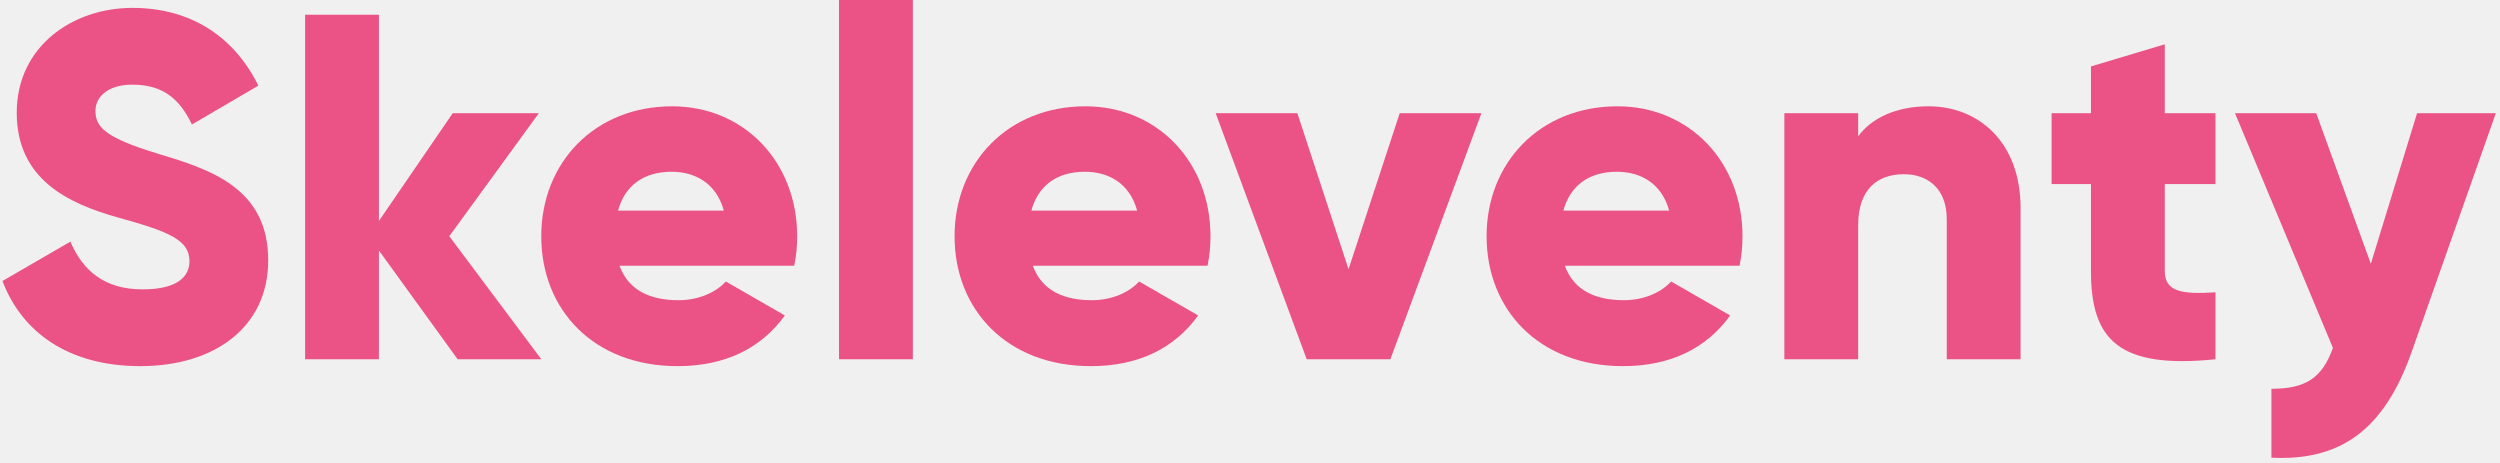
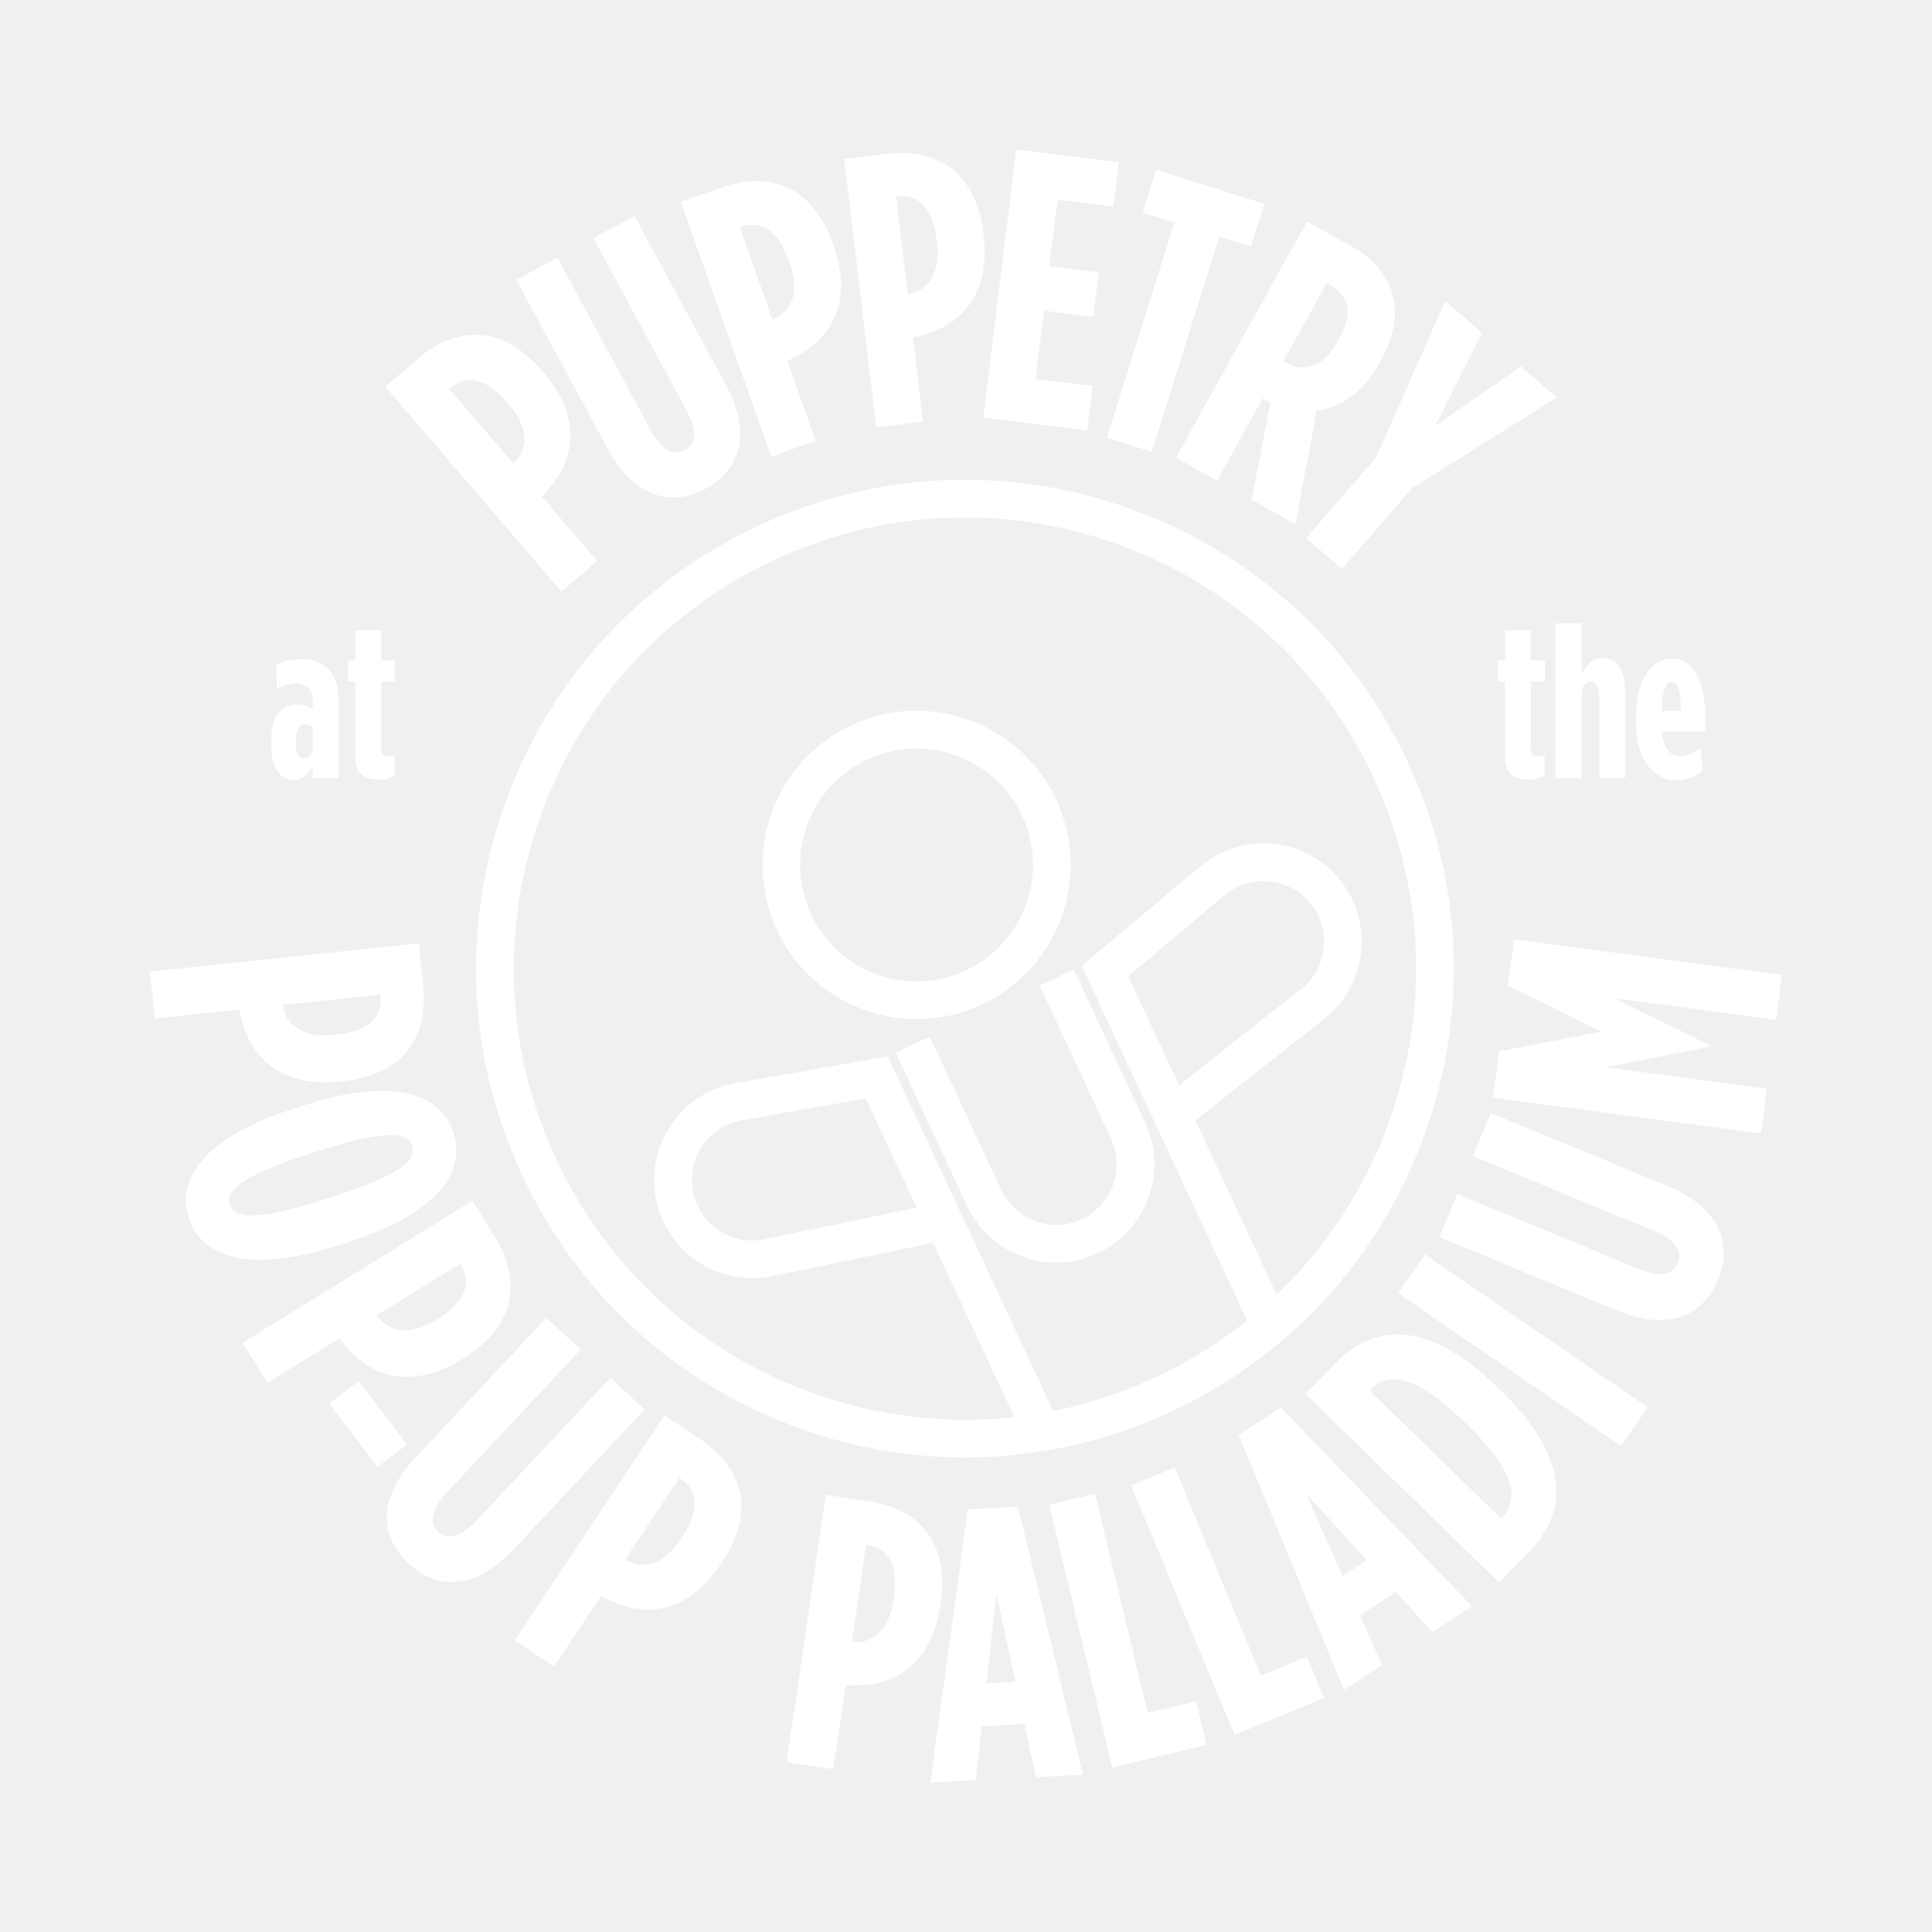
- <svg xmlns="http://www.w3.org/2000/svg" width="508" height="94" viewBox="0 0 508 94" fill="none">
-   <path d="M28.5 74.4C43.7 74.4 54.5 66.4 54.5 52.9C54.5 38.1 42.6 34.4 32 31.2C21.1 27.9 19.4 25.7 19.4 22.5C19.4 19.7 21.9 17.2 26.9 17.2C33.3 17.2 36.6 20.3 39 25.3L52.5 17.4C47.4 7.1 38.4 1.6 26.9 1.6C14.8 1.6 3.4 9.4 3.4 22.9C3.4 36.3 13.6 41.3 24 44.2C34.5 47.1 38.5 48.8 38.5 53.1C38.5 55.8 36.6 58.8 29 58.8C21.1 58.8 16.8 54.9 14.3 49.1L0.5 57.1C4.4 67.4 13.8 74.4 28.5 74.4Z" fill="#EB5286" />
-   <path d="M109.996 73L91.296 48L109.496 23H91.996L76.996 44.9V3H61.996V73H76.996V50.9L92.996 73H109.996Z" fill="#EB5286" />
-   <path d="M125.884 54H161.384C161.784 52.1 161.984 50.1 161.984 48C161.984 32.9 151.184 21.6 136.584 21.6C120.784 21.6 109.984 33.1 109.984 48C109.984 62.9 120.584 74.4 137.684 74.4C147.184 74.4 154.584 70.9 159.484 64.1L147.484 57.2C145.484 59.4 141.984 61 137.884 61C132.384 61 127.784 59.2 125.884 54ZM125.584 42.8C126.984 37.7 130.784 34.9 136.484 34.9C140.984 34.9 145.484 37 147.084 42.8H125.584Z" fill="#EB5286" />
-   <path d="M170.492 73H185.492V0H170.492V73Z" fill="#EB5286" />
-   <path d="M209.869 54H245.369C245.769 52.1 245.969 50.1 245.969 48C245.969 32.9 235.169 21.6 220.569 21.6C204.769 21.6 193.969 33.1 193.969 48C193.969 62.9 204.569 74.4 221.669 74.4C231.169 74.4 238.569 70.9 243.469 64.1L231.469 57.2C229.469 59.4 225.969 61 221.869 61C216.369 61 211.769 59.2 209.869 54ZM209.569 42.8C210.969 37.7 214.769 34.9 220.469 34.9C224.969 34.9 229.469 37 231.069 42.8H209.569Z" fill="#EB5286" />
-   <path d="M284.423 23L274.023 54.7L263.623 23H247.023L265.523 73H282.523L301.023 23H284.423Z" fill="#EB5286" />
-   <path d="M317.974 54H353.474C353.874 52.1 354.074 50.1 354.074 48C354.074 32.9 343.274 21.6 328.674 21.6C312.874 21.6 302.074 33.1 302.074 48C302.074 62.9 312.674 74.4 329.774 74.4C339.274 74.4 346.674 70.9 351.574 64.1L339.574 57.2C337.574 59.4 334.074 61 329.974 61C324.474 61 319.874 59.2 317.974 54ZM317.674 42.8C319.074 37.7 322.874 34.9 328.574 34.9C333.074 34.9 337.574 37 339.174 42.8H317.674Z" fill="#EB5286" />
-   <path d="M391.882 21.6C385.282 21.6 380.282 24 377.582 27.7V23H362.582V73H377.582V45.7C377.582 38.6 381.382 35.4 386.882 35.4C391.682 35.4 395.582 38.3 395.582 44.5V73H410.582V42.3C410.582 28.8 401.982 21.6 391.882 21.6Z" fill="#EB5286" />
-   <path d="M450.183 37.4V23H439.883V9L424.883 13.5V23H416.883V37.4H424.883V55.1C424.883 69.1 430.583 75 450.183 73V59.4C443.583 59.8 439.883 59.4 439.883 55.1V37.4H450.183Z" fill="#EB5286" />
-   <path d="M491.152 23L481.752 53.6L470.652 23H454.152L474.052 70.7C471.852 76.8 468.552 79 461.552 79V93C475.552 93.7 484.452 87.4 490.052 71.5L507.152 23H491.152Z" fill="#EB5286" />
+ <svg xmlns="http://www.w3.org/2000/svg" version="1.1" id="Layer_1" x="0px" y="0px" viewBox="0 0 425.2 425.2" style="enable-background:new 0 0 425.2 425.2;" xml:space="preserve">
+   <style type="text/css">
+ 	.st0{fill:#FFFFFF;}
+ </style>
+   <g>
+     <g>
+       <g>
+         <path class="st0" d="M92.15,207.61l0.97,9.21c1.19,11.24-4.07,19.73-17.93,21.19l-0.17,0.02c-13.35,1.4-20.47-5.36-22.33-15.76     l-0.01-0.08l-18.59,1.96l-1.09-10.31L92.15,207.61z M62.24,221.26c0.71,4.28,4.18,7.25,11.36,6.49l0.17-0.02     c7.52-0.79,10.43-4,9.96-8.48l-0.03-0.34l-21.46,2.26L62.24,221.26z" />
+         <path class="st0" d="M64.39,244.09l2.91-0.94c18.69-6,29.62-2.81,32.5,6.17c2.88,8.98-4.15,17.93-22.84,23.93l-2.91,0.94     c-18.69,6-29.62,2.81-32.5-6.17C38.67,259.03,45.7,250.09,64.39,244.09z M70.83,264.15l2.91-0.94c14.56-4.67,17.96-7.99,17-10.99     c-0.96-2.99-5.65-3.72-20.22,0.96l-2.91,0.94c-14.56,4.68-17.96,7.99-17,10.99C51.57,268.1,56.27,268.83,70.83,264.15z" />
+         <path class="st0" d="M103.99,264.27l4.87,7.88c5.93,9.62,4.88,19.55-6.98,26.87l-0.14,0.09c-11.42,7.05-20.77,4.04-26.96-4.53     l-0.04-0.07l-15.91,9.82l-5.44-8.82L103.99,264.27z M82.95,289.54c2.49,3.55,6.91,4.72,13.05,0.93l0.15-0.09     c6.43-3.97,7.66-8.12,5.3-11.96l-0.18-0.29L82.9,289.47L82.95,289.54z" />
+         <path class="st0" d="M78.92,303.96l10.65,13.93l-6.48,4.95l-10.65-13.93L78.92,303.96z" />
+         <path class="st0" d="M91.47,320.78l28.79-30.76l7.5,7.02l-29.49,31.51c-3.66,3.91-3.75,6.74-1.82,8.53     c1.92,1.8,4.74,1.53,8.4-2.38l29.49-31.51l7.5,7.02l-28.79,30.76c-8.53,9.12-16.95,8.92-23.16,3.11S82.93,329.9,91.47,320.78z" />
+         <path class="st0" d="M146.23,311.51l7.71,5.13c9.41,6.26,12.6,15.73,4.88,27.33l-0.09,0.14c-7.43,11.18-17.19,12.34-26.38,7.15     l-0.07-0.05l-10.35,15.56l-8.63-5.74L146.23,311.51z M137.66,343.26c3.75,2.19,8.25,1.4,12.25-4.61l0.09-0.14     c4.19-6.3,3.57-10.58-0.18-13.08l-0.28-0.19l-11.95,17.97L137.66,343.26z" />
+         <path class="st0" d="M181.74,329l9.16,1.34c11.18,1.63,18.12,8.83,16.1,22.62l-0.03,0.17c-1.94,13.28-10.27,18.51-20.8,17.74     l-0.08-0.01l-2.71,18.5l-10.26-1.5L181.74,329z M187.57,361.37c4.33,0.37,8.06-2.26,9.11-9.4l0.02-0.17     c1.09-7.48-1.3-11.1-5.75-11.75l-0.34-0.05l-3.12,21.36L187.57,361.37z" />
+         <path class="st0" d="M213.01,332.16l11.03-0.56l14.31,58.99l-10.35,0.52l-2.55-11.69l-9.42,0.48l-1.27,11.89l-10.01,0.51     L213.01,332.16z M223.44,370.16l-4.13-19.44l-2.23,19.76L223.44,370.16z" />
+         <path class="st0" d="M230.91,331.18l10.08-2.42l11.6,48.24l10.65-2.56l2.3,9.58L244.81,389L230.91,331.18z" />
+         <path class="st0" d="M248.95,326.92l9.57-3.97l18.99,45.83l10.12-4.19l3.77,9.1l-19.7,8.16L248.95,326.92z" />
+         <path class="st0" d="M272.62,315.79l9.25-6.04l42.09,43.76l-8.68,5.67l-8.1-8.82l-7.9,5.16l4.89,10.91l-8.39,5.48L272.62,315.79z      M300.79,343.37l-13.37-14.71l8.03,18.2L300.79,343.37z" />
+         <path class="st0" d="M287.33,306.79l6.76-6.94c9.25-9.49,21.4-8.21,35.09,5.12l1.46,1.42c13.7,13.34,15.3,25.45,6.05,34.95     l-6.76,6.94L287.33,306.79z M330.65,333.91c3.44-3.53,3.3-9.6-7.35-19.97l-1.46-1.42c-10.65-10.37-16.72-10.35-20.16-6.82     l-0.3,0.3l28.97,28.22L330.65,333.91z" />
+         <path class="st0" d="M307.71,284.63l5.86-8.55l49.06,33.62l-5.86,8.55L307.71,284.63z" />
+         <path class="st0" d="M355.73,288.37l-38.94-16.11l3.93-9.5l39.89,16.5c4.95,2.05,7.62,1.13,8.63-1.3     c1.01-2.43-0.24-4.97-5.19-7.02l-39.89-16.5l3.93-9.5l38.94,16.11c11.54,4.77,14.32,12.73,11.07,20.58     S367.27,293.15,355.73,288.37z" />
+         <path class="st0" d="M328.58,241.59l1.36-10.19l22.53-4.37l-20.6-10.11l1.36-10.19l58.96,7.85l-1.31,9.86l-35.63-4.74     l21.32,10.47l-0.02,0.17l-23.32,4.53l35.63,4.74l-1.31,9.86L328.58,241.59z" />
+       </g>
+     </g>
+     <g>
+       <g>
+         <path class="st0" d="M84.79,85.11l7.02-6.04c8.57-7.37,18.54-7.88,27.63,2.68l0.11,0.13c8.75,10.18,7.24,19.89-0.25,27.33     l-0.06,0.06l12.19,14.17l-7.86,6.76L84.79,85.11z M113.04,101.94c3.12-3.02,3.58-7.56-1.13-13.04l-0.11-0.13     c-4.93-5.73-9.23-6.3-12.64-3.36l-0.26,0.22l14.07,16.36L113.04,101.94z" />
+         <path class="st0" d="M133.69,98.66l-20.06-37.06l9.04-4.89l20.54,37.96c2.55,4.71,5.2,5.68,7.52,4.43     c2.31-1.25,2.95-4.01,0.4-8.72L130.6,52.42l9.04-4.89l20.06,37.06c5.94,10.98,3.08,18.91-4.39,22.95     C147.84,111.58,139.64,109.64,133.69,98.66z" />
+         <path class="st0" d="M149.83,44.44l8.73-3.1c10.65-3.78,20.14-0.66,24.81,12.47l0.06,0.16c4.49,12.65-0.42,21.16-10.09,25.4     l-0.08,0.03l6.25,17.61l-9.77,3.47L149.83,44.44z M170.11,70.33c4-1.69,6.07-5.76,3.65-12.57l-0.06-0.16     c-2.53-7.13-6.33-9.2-10.58-7.7l-0.32,0.11l7.22,20.34L170.11,70.33z" />
+         <path class="st0" d="M185.8,34.98l9.2-1.1c11.22-1.34,19.79,3.8,21.44,17.64l0.02,0.17c1.59,13.33-5.08,20.54-15.45,22.55     l-0.08,0.01l2.21,18.56l-10.3,1.23L185.8,34.98z M199.87,64.71c4.27-0.77,7.19-4.28,6.34-11.45l-0.02-0.17     c-0.9-7.51-4.15-10.37-8.62-9.84l-0.34,0.04l2.55,21.43L199.87,64.71z" />
+         <path class="st0" d="M223.66,32.9l22.6,2.78l-1.2,9.78l-12.31-1.52l-1.81,14.67l10.88,1.34l-1.2,9.78l-10.88-1.34l-1.85,15.01     l12.57,1.55l-1.21,9.78l-22.85-2.81L223.66,32.9z" />
+         <path class="st0" d="M258.45,48.98l-6.97-2.19l2.95-9.4l23.84,7.47l-2.95,9.41l-6.97-2.19L253.5,99.44l-9.89-3.1L258.45,48.98z" />
+         <path class="st0" d="M287.65,48.76l9.36,5.19c9.29,5.15,13.33,13.81,6.85,25.47l-0.37,0.67c-3.75,6.76-8.82,9.58-13.68,10.29     l-4.72,24.97l-9.66-5.36l4.19-21.38c-0.07-0.04-0.15-0.08-0.15-0.08l-1.56-0.87l-10.06,18.13l-9.06-5.03L287.65,48.76z      M282.9,79.74c3.94,2.19,8.11,1.49,11.49-4.6l0.33-0.59c3.63-6.54,1.46-9.98-2.48-12.16l-0.22-0.12l-9.57,17.23L282.9,79.74z" />
+         <path class="st0" d="M302.85,100.7l15.23-34.46l8.09,7.01l-10.33,20.5l18.88-13.1l7.9,6.84l-31.93,20l-15.35,17.73l-7.84-6.79     L302.85,100.7z" />
+       </g>
+     </g>
+     <g>
+       <g>
+         <g>
+           <path class="st0" d="M331.25,166.81v-16.83h-1.55v-4.64h1.55v-6.62h5.71v6.62H340v4.64h-3.05v14.89c0,1.16,0.58,1.59,1.59,1.59      c0.44,0,0.92-0.1,1.4-0.29v4.54c-0.87,0.48-2.22,0.87-3.38,0.87C333.86,171.6,331.25,170.73,331.25,166.81z" />
+           <path class="st0" d="M342.37,137.17h5.71v11.27c1.02-1.98,2.32-3.58,4.59-3.58c3.29,0,4.98,2.81,4.98,6.77v19.63h-5.71v-18.32      c0-1.89-0.73-2.95-1.89-2.95s-1.98,1.06-1.98,2.95v18.32h-5.71V137.17z" />
+           <path class="st0" d="M360.07,158.98v-1.26c0-8.32,3.58-12.77,7.88-12.77c4.5,0,7.35,4.5,7.35,13.01v3h-9.52      c0.34,4.06,2.03,5.46,3.92,5.46c1.74,0,2.85-0.72,4.55-1.89l0.44,5.22c-1.98,1.31-3.53,1.98-5.71,1.98      C364.13,171.75,360.07,167.34,360.07,158.98z M369.93,156.47c0-4.35-0.63-6.43-1.98-6.43c-1.31,0-2.13,1.84-2.22,6.43H369.93z" />
+         </g>
+       </g>
+       <g>
+         <g>
+           <path class="st0" d="M59.66,164.06v-0.82c0-5.8,2.32-8.22,5.75-8.22c1.21,0,2.32,0.34,3.43,0.97v-1.55      c0-2.66-1.31-4.06-3.63-4.06c-1.45,0-2.9,0.58-4.3,1.21v-5.42c1.74-0.77,3.19-1.11,5.41-1.11c5.27,0,8.17,3.09,8.17,8.99v17.21      H68.8v-2.76c-1.02,2.13-2.37,3.19-4.21,3.19C61.74,171.7,59.66,168.8,59.66,164.06z M68.85,164.44V160      c-0.44-0.24-1.31-0.53-1.79-0.53c-1.16,0-1.94,0.97-1.94,3.43v0.68c0,2.56,0.77,3.34,1.79,3.34      C67.88,166.91,68.85,166.09,68.85,164.44z" />
+           <path class="st0" d="M78.18,166.81v-16.83h-1.55v-4.64h1.55v-6.62h5.71v6.62h3.05v4.64h-3.05v14.89c0,1.16,0.58,1.59,1.59,1.59      c0.44,0,0.92-0.1,1.4-0.29v4.54c-0.87,0.48-2.22,0.87-3.38,0.87C80.79,171.6,78.18,170.73,78.18,166.81z" />
+         </g>
+       </g>
+     </g>
+     <g>
+       <g>
+         <path class="st0" d="M236.32,213.39l-7.52,3.5l15.72,33.72c1.5,3.23,1.66,6.84,0.44,10.19c-1.22,3.34-3.66,6.01-6.89,7.52     c-6.66,3.11-14.6,0.22-17.71-6.44l-15.72-33.72l-7.52,3.5l15.72,33.72c2.44,5.23,6.77,9.21,12.2,11.18     c2.41,0.88,4.91,1.31,7.41,1.31c3.11,0,6.22-0.68,9.12-2.04c10.8-5.04,15.5-17.93,10.46-28.73L236.32,213.39z" />
+         <path class="st0" d="M195.38,232.48l-33.55,5.92c-11.74,2.07-19.61,13.31-17.54,25.05c1.85,10.46,10.97,17.85,21.33,17.85     c1.26,0,2.55-0.11,3.84-0.34l35.9-7.44l20.17,43.25l7.52-3.5l-19.91-42.71L195.38,232.48z M167.89,272.81     c-7.24,1.29-14.16-3.57-15.44-10.81c-1.28-7.24,3.57-14.16,10.81-15.44l27.28-4.81l11.21,24.03L167.89,272.81z" />
+       </g>
+       <g>
+         <path class="st0" d="M294.63,193.33c-7.66-9.13-21.33-10.33-30.46-2.67l-26.1,21.9l18.33,39.31l0,0l19.34,41.47l7.52-3.5     l-20.17-43.25l28.88-22.8c4.42-3.71,7.14-8.93,7.64-14.68C300.11,203.36,298.35,197.75,294.63,193.33z M286.73,217.36     l-27.24,21.51l-11.21-24.03l21.23-17.81c5.63-4.72,14.05-3.98,18.77,1.64c2.29,2.73,3.38,6.18,3.07,9.73     C291.03,211.93,289.36,215.15,286.73,217.36z" />
+         <path class="st0" d="M213.33,158.49c-8.51-3.1-17.72-2.7-25.93,1.13c-16.95,7.9-24.31,28.12-16.41,45.07     c5.75,12.33,18.01,19.58,30.79,19.58c4.79,0,9.66-1.02,14.28-3.18c16.95-7.9,24.31-28.13,16.41-45.07     C228.64,167.81,221.84,161.59,213.33,158.49z M212.56,213.58c-6.2,2.89-13.16,3.2-19.59,0.86c-6.43-2.34-11.56-7.05-14.46-13.25     c-2.89-6.2-3.2-13.16-0.86-19.59c2.34-6.43,7.05-11.56,13.25-14.46c3.44-1.61,7.12-2.41,10.81-2.41c2.95,0,5.92,0.52,8.78,1.56     c6.43,2.34,11.57,7.05,14.46,13.25C230.92,192.34,225.36,207.61,212.56,213.58z" />
+       </g>
+       <g>
+         <path class="st0" d="M212.43,320.77c-12.4,0-24.84-2.17-36.84-6.54c-26.99-9.82-48.54-29.57-60.69-55.61     c-12.14-26.03-13.42-55.24-3.59-82.23c9.82-26.99,29.57-48.54,55.61-60.68c26.03-12.14,55.24-13.42,82.23-3.59     c26.99,9.82,48.54,29.57,60.68,55.61l0,0c12.14,26.03,13.42,55.24,3.59,82.23c-9.82,26.99-29.57,48.54-55.61,60.69     C243.36,317.38,227.92,320.77,212.43,320.77z M212.31,113.87c-14.3,0-28.54,3.13-41.89,9.35c-24.03,11.2-42.25,31.09-51.32,56     s-7.89,51.86,3.31,75.89c11.2,24.03,31.09,42.25,56,51.32s51.86,7.89,75.89-3.31c24.03-11.2,42.25-31.09,51.32-56     c9.07-24.91,7.89-51.86-3.31-75.89l0,0c-11.2-24.03-31.09-42.25-56-51.32C235.23,115.88,223.75,113.87,212.31,113.87z" />
+       </g>
+     </g>
+   </g>
</svg>
